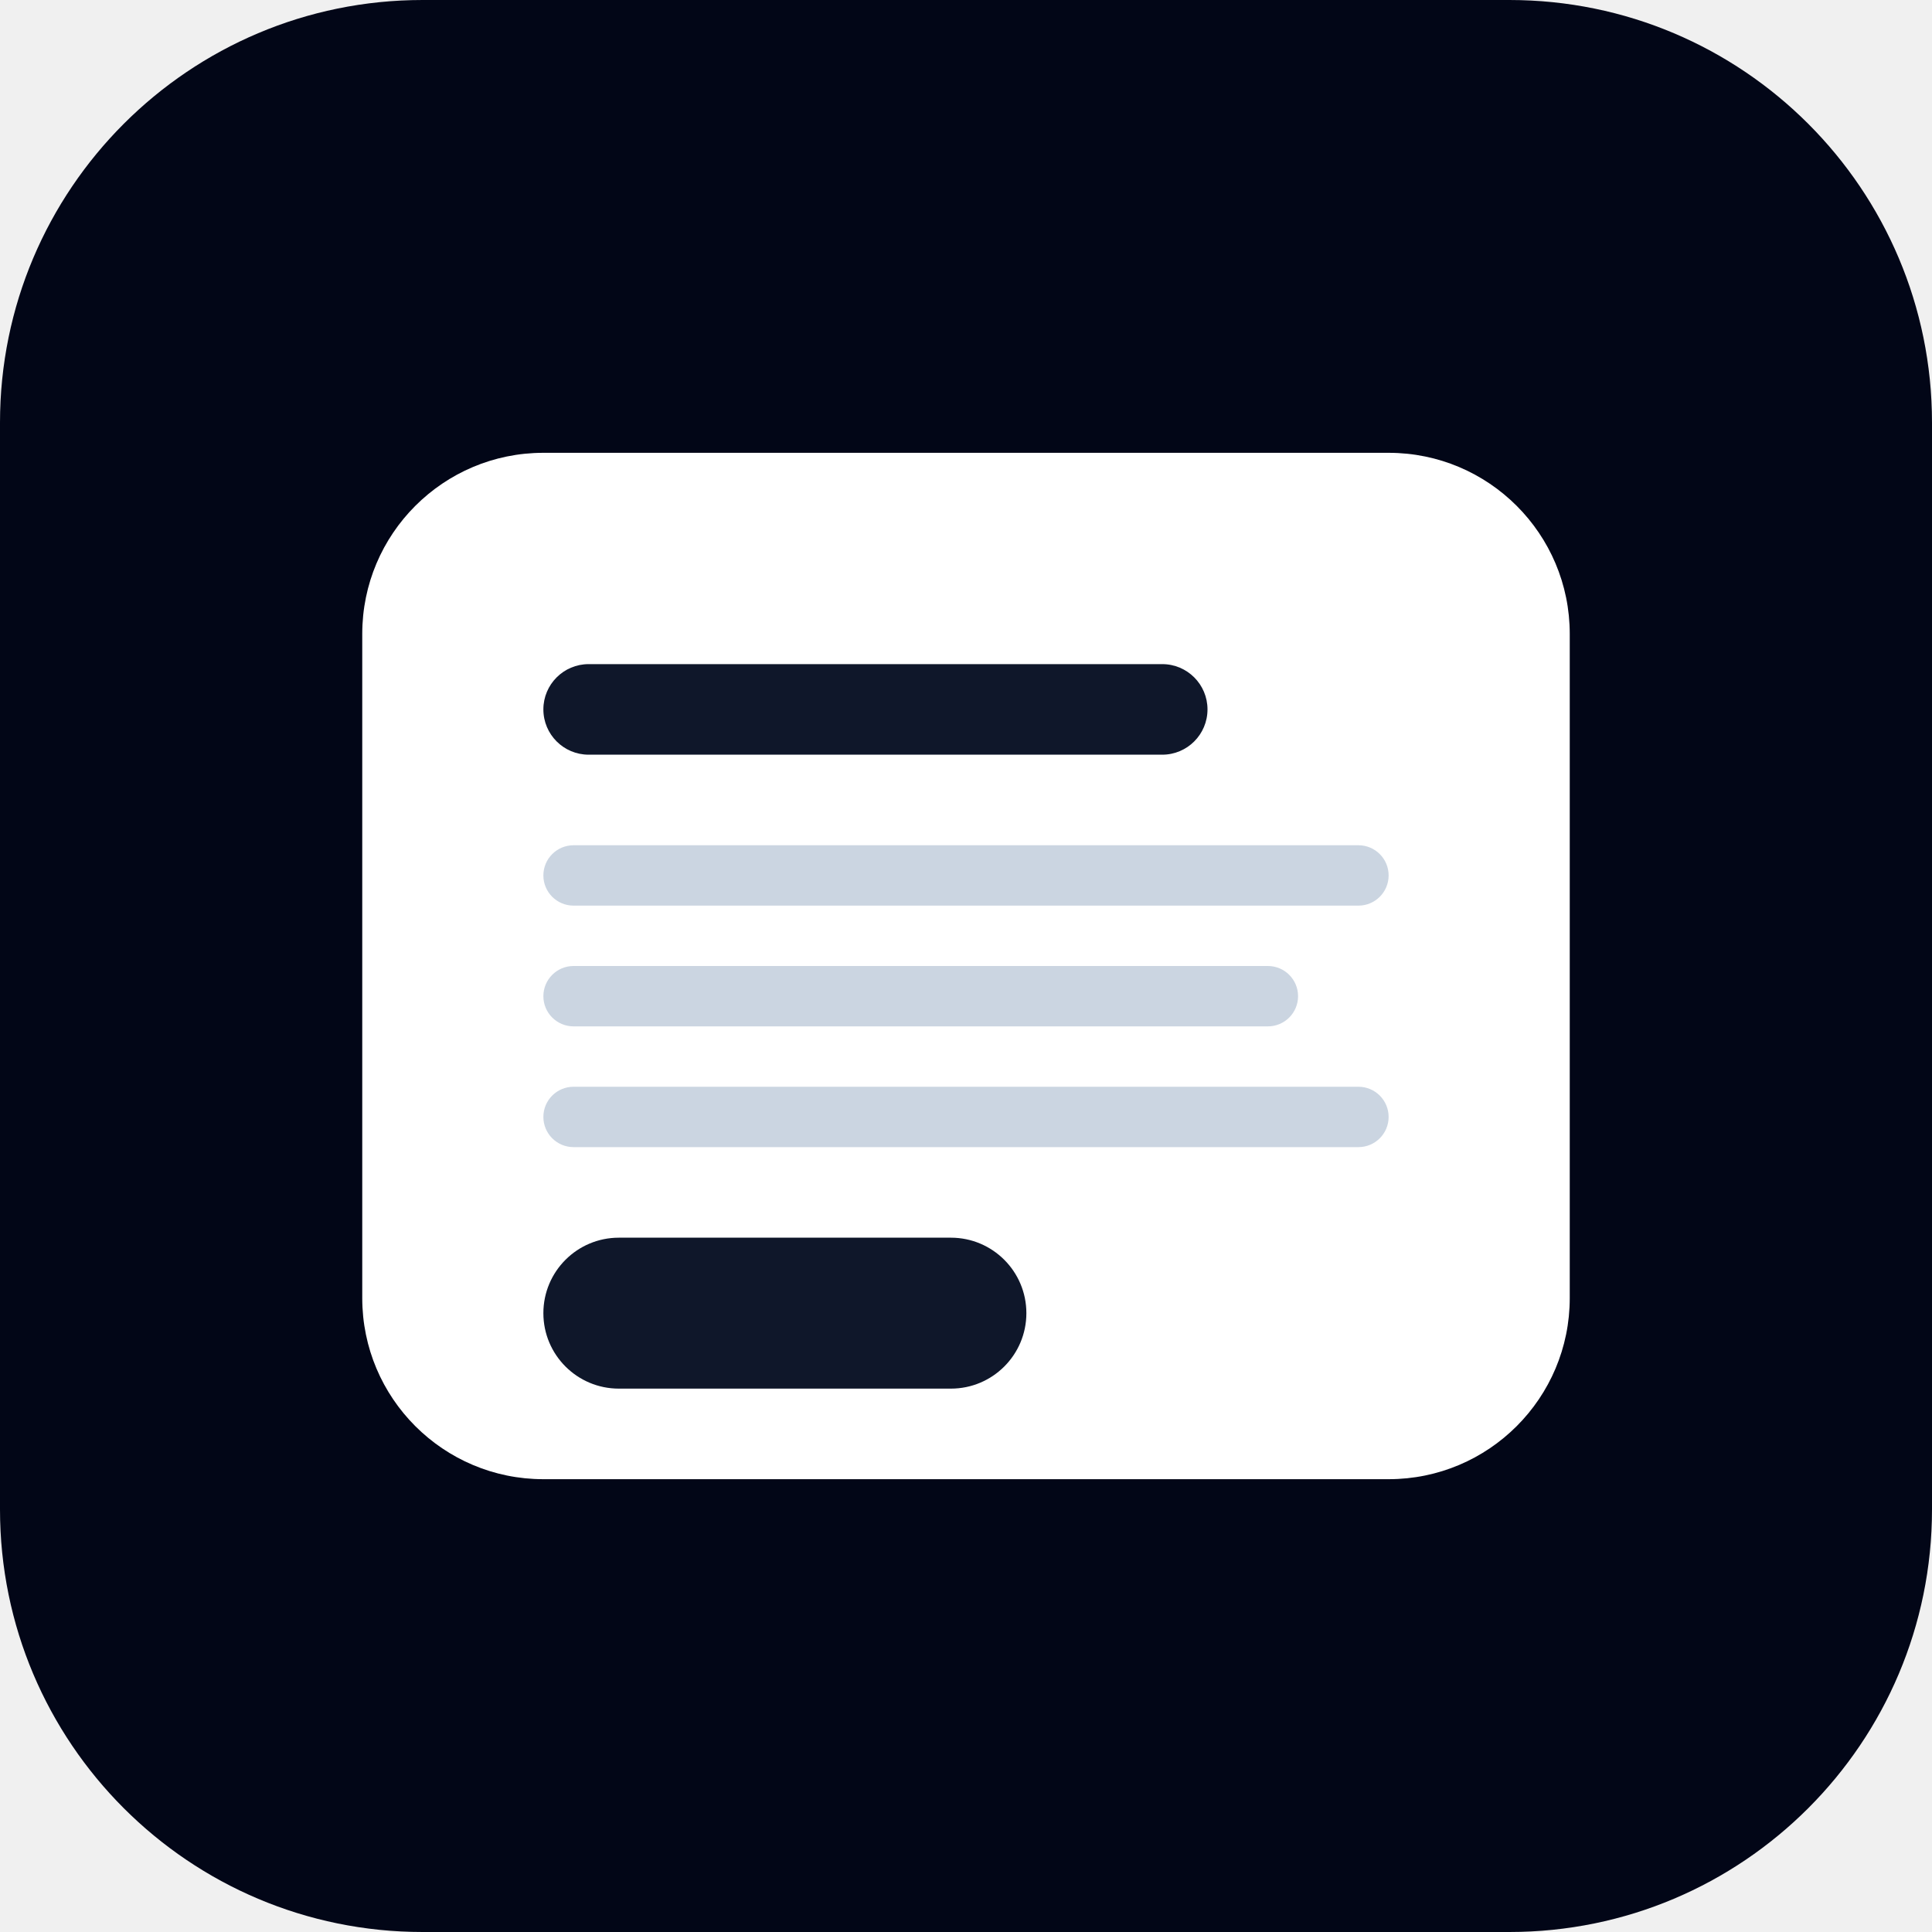
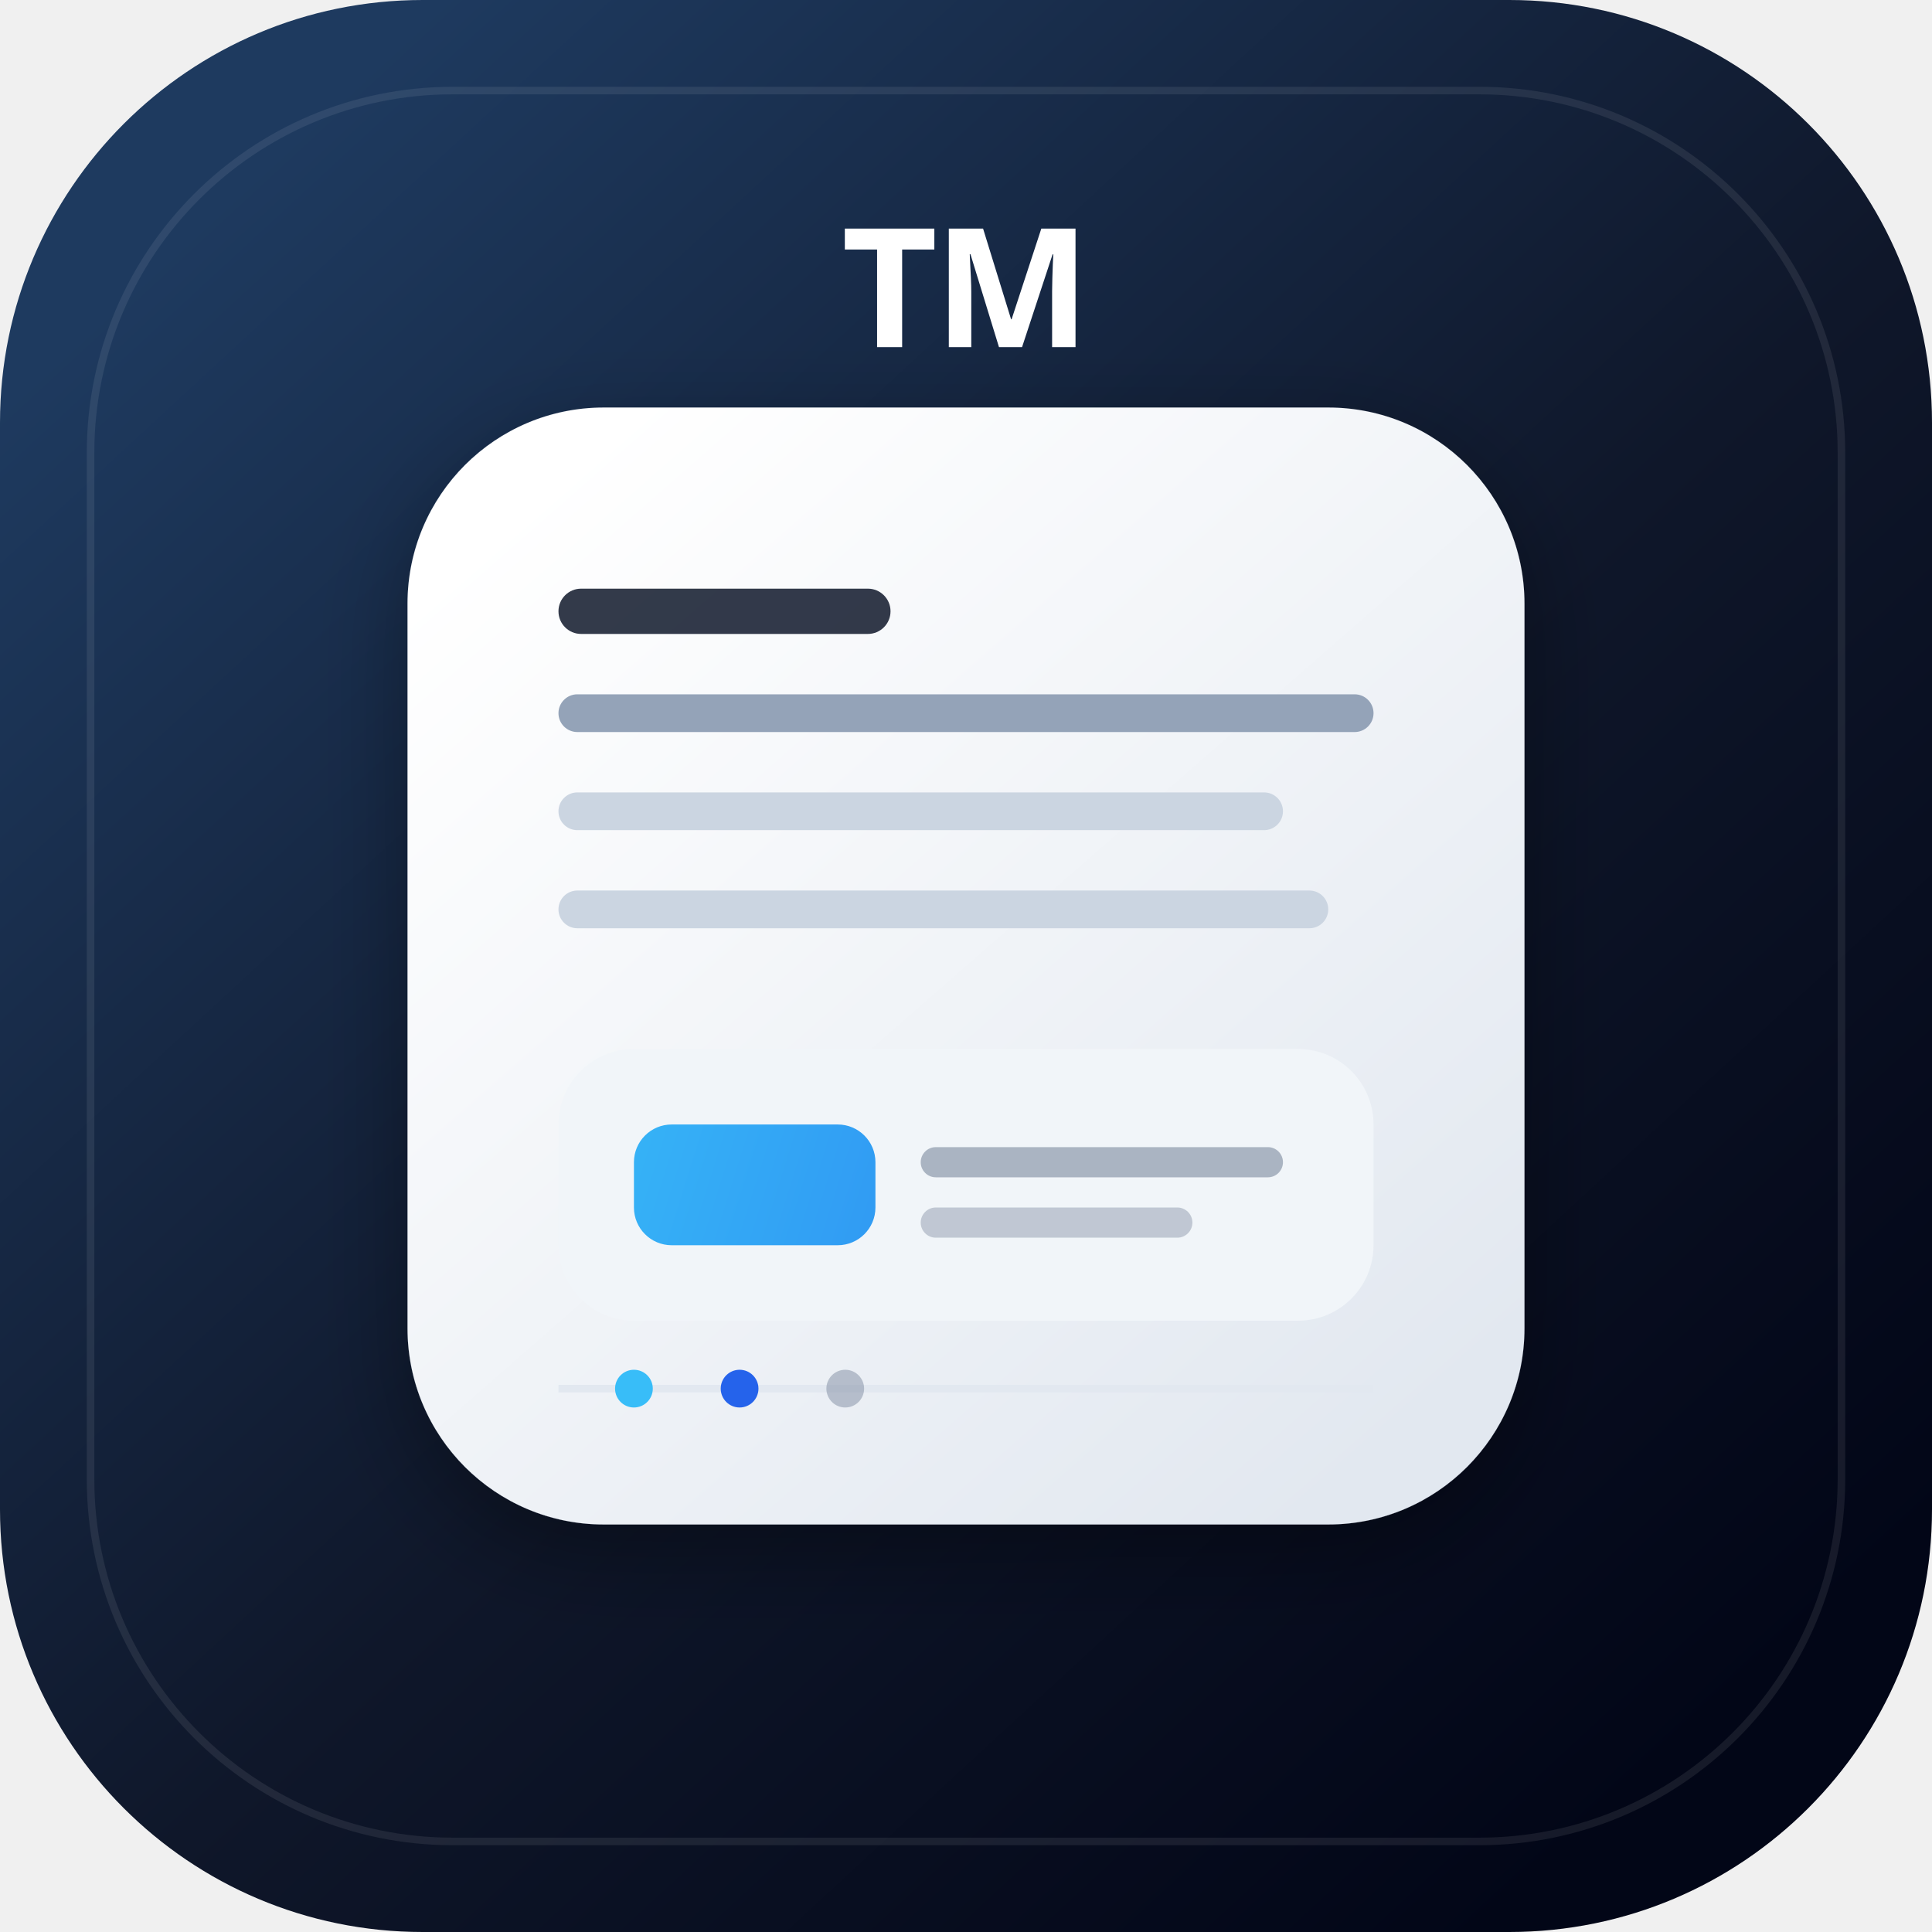
<svg xmlns="http://www.w3.org/2000/svg" viewBox="0 0 512 512" role="img" aria-label="TeamMillimeter ERP">
-   <rect width="512" height="512" rx="112" fill="#020617" />
-   <rect x="96" y="120" width="320" height="272" rx="48" fill="#ffffff" />
-   <rect x="144" y="176" width="176" height="24" rx="12" fill="#0f172a" />
-   <rect x="144" y="224" width="224" height="16" rx="8" fill="#cbd5e1" />
-   <rect x="144" y="256" width="200" height="16" rx="8" fill="#cbd5e1" />
-   <rect x="144" y="288" width="224" height="16" rx="8" fill="#cbd5e1" />
-   <rect x="144" y="328" width="128" height="40" rx="20" fill="#0f172a" />
+   <defs>
+     <linearGradient id="erp-bg" x1="64" y1="48" x2="448" y2="464" gradientUnits="userSpaceOnUse">
+       <stop offset="0" stop-color="#1e3a5f" />
+       <stop offset="0.55" stop-color="#0f172a" />
+       <stop offset="1" stop-color="#020617" />
+     </linearGradient>
+     <linearGradient id="erp-accent" x1="128" y1="320" x2="384" y2="400" gradientUnits="userSpaceOnUse">
+       <stop offset="0" stop-color="#38bdf8" />
+       <stop offset="1" stop-color="#2563eb" />
+     </linearGradient>
+     <linearGradient id="erp-card" x1="144" y1="128" x2="368" y2="384" gradientUnits="userSpaceOnUse">
+       <stop offset="0" stop-color="#ffffff" />
+       <stop offset="1" stop-color="#e2e8f0" />
+     </linearGradient>
+     <filter id="erp-shadow" x="-20%" y="-20%" width="140%" height="140%">
+       <feDropShadow dx="0" dy="8" stdDeviation="12" flood-color="#000000" flood-opacity="0.35" />
+     </filter>
+   </defs>
+   <rect width="512" height="512" rx="112" fill="url(#erp-bg)" />
+   <rect x="24" y="24" width="464" height="464" rx="96" fill="none" stroke="#ffffff" stroke-opacity="0.08" stroke-width="2" />
+   <g filter="url(#erp-shadow)">
+     <rect x="108" y="108" width="296" height="296" rx="52" fill="url(#erp-card)" />
+   </g>
+   <rect x="148" y="156" width="88" height="12" rx="6" fill="#0f172a" opacity="0.85" />
+   <rect x="148" y="184" width="216" height="10" rx="5" fill="#94a3b8" />
+   <rect x="148" y="210" width="192" height="10" rx="5" fill="#cbd5e1" />
+   <rect x="148" y="236" width="204" height="10" rx="5" fill="#cbd5e1" />
+   <rect x="148" y="278" width="216" height="72" rx="20" fill="#f1f5f9" />
+   <rect x="168" y="298" width="64" height="32" rx="10" fill="url(#erp-accent)" />
+   <rect x="244" y="304" width="96" height="8" rx="4" fill="#64748b" opacity="0.5" />
+   <rect x="244" y="320" width="72" height="8" rx="4" fill="#64748b" opacity="0.35" />
+   <path d="M148 368h216" stroke="#e2e8f0" stroke-width="2" />
+   <circle cx="168" cy="368" r="5" fill="#38bdf8" />
+   <circle cx="196" cy="368" r="5" fill="#2563eb" />
+   <circle cx="224" cy="368" r="5" fill="#64748b" opacity="0.4" />
+   <text x="256" y="92" text-anchor="middle" font-family="system-ui,Segoe UI,sans-serif" font-size="44" font-weight="800" fill="#ffffff" letter-spacing="-1">TM</text>
</svg>
